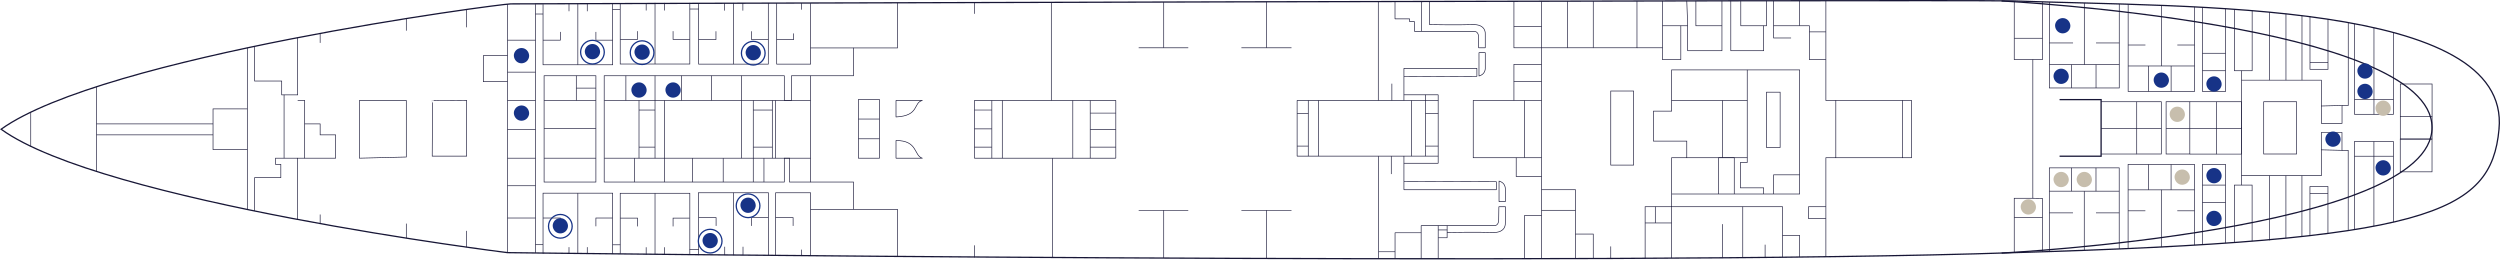
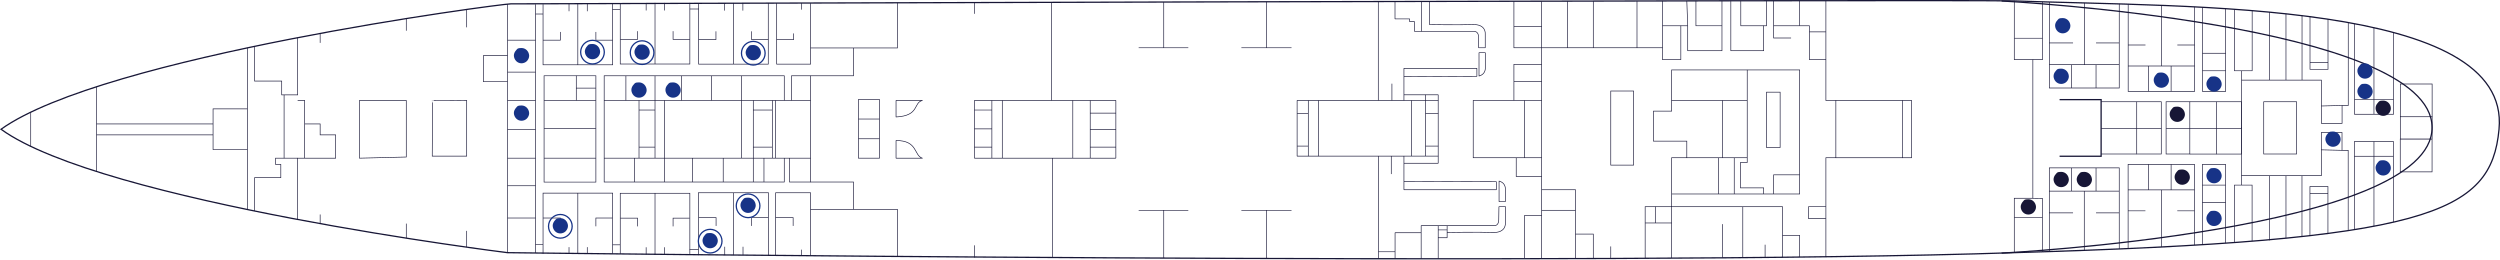
- <svg xmlns="http://www.w3.org/2000/svg" viewBox="0 0 3889.64 403.63">
+ <svg xmlns="http://www.w3.org/2000/svg" id="Layer_1" version="1.1" viewBox="0 0 3889.6 403.6">
  <defs>
-     <style>.cls-1{stroke:#173387;}.cls-1,.cls-2,.cls-3,.cls-4{fill:none;}.cls-1,.cls-3,.cls-4{stroke-miterlimit:10;}.cls-1,.cls-4{stroke-width:2px;}.cls-2{stroke-linejoin:round;}.cls-2,.cls-3,.cls-4{stroke:#171636;}.cls-5{fill:#173387;}.cls-6{fill:#c7bead;}</style>
+     <style>.st0{stroke:#173387}.st0,.st1,.st2,.st3{fill:none}.st0,.st2,.st3{stroke-miterlimit:10}.st0,.st3{stroke-width:2px}.st1{stroke-linejoin:round}.st1,.st2,.st3{stroke:#171636}.st4{fill:#171636}.st5{fill:#173387}</style>
  </defs>
  <g id="_4eme_plan">
-     <path class="cls-4" d="M3888.12,201.05c-12.34,132.28-111.03,173.31-754.26,192.02-620.62,21.51-2344.27,0-2344.27,0,0,0-630.31-77.96-787.87-192.02C161.52,86.98,778.52,6.05,794.73,6.04c16.21-.02,2198-6.83,2338.18-4.58,274.42,10.06,774.13-1.31,755.2,199.6Z" />
-     <line class="cls-3" x1="384.78" y1="325.93" x2="384.78" y2="74.5" />
-     <line class="cls-3" x1="789.58" y1="393.07" x2="789.58" y2="6.46" />
-     <polyline class="cls-3" points="463.14 341.43 463.14 246.12 428.68 246.12 428.68 255.75 436.93 255.75 436.93 276.37 396.15 276.37 396.15 328.28" />
-     <line class="cls-3" x1="498.1" y1="347.89" x2="498.1" y2="333.74" />
-     <line class="cls-3" x1="632.14" y1="370.5" x2="632.14" y2="347.89" />
-     <line class="cls-3" x1="726.07" y1="384.52" x2="726.07" y2="359.19" />
-     <line class="cls-3" x1="833.15" y1="393.59" x2="833.15" y2="6.46" />
-     <line class="cls-3" x1="789.58" y1="62.49" x2="833.15" y2="62.49" />
-     <line class="cls-3" x1="789.58" y1="112.24" x2="833.15" y2="112.24" />
-     <line class="cls-3" x1="789.58" y1="156.31" x2="833.15" y2="156.31" />
-     <line class="cls-3" x1="789.58" y1="201.22" x2="833.15" y2="201.22" />
-     <line class="cls-3" x1="789.58" y1="246.12" x2="833.15" y2="246.12" />
-     <line class="cls-3" x1="789.58" y1="289" x2="833.15" y2="289" />
-     <line class="cls-3" x1="789.58" y1="339.2" x2="833.15" y2="339.2" />
-     <polyline class="cls-3" points="844.89 6.46 844.89 100.78 953.22 100.78 953.22 5.57" />
-     <line class="cls-3" x1="899.05" y1="5.57" x2="899.05" y2="100.78" />
-     <line class="cls-3" x1="844.89" y1="21.8" x2="833.15" y2="21.8" />
-     <polyline class="cls-3" points="844.89 62.49 871.81 62.49 871.81 49.65" />
-     <polyline class="cls-3" points="927.14 49.65 927.14 62.49 953.22 62.49" />
-     <line class="cls-3" x1="885.27" y1="5.77" x2="885.27" y2="17.51" />
-     <line class="cls-3" x1="913.68" y1="5.68" x2="913.68" y2="17.51" />
-     <polyline class="cls-3" points="964.95 5.29 964.95 99.61 1073.28 99.61 1073.28 4.39" />
-     <line class="cls-3" x1="1019.12" y1="4.39" x2="1019.12" y2="99.61" />
-     <line class="cls-3" x1="964.65" y1="15.03" x2="952.92" y2="15.03" />
-     <polyline class="cls-3" points="964.95 61.31 991.87 61.31 991.87 48.48" />
-     <polyline class="cls-3" points="1047.2 48.48 1047.2 61.31 1073.28 61.31" />
-     <line class="cls-3" x1="1005.33" y1="4.6" x2="1005.33" y2="16.33" />
-     <line class="cls-3" x1="1033.75" y1="4.51" x2="1033.75" y2="16.33" />
-     <polyline class="cls-3" points="1087.02 4.86 1087.02 99.78 1195.35 99.78 1195.35 4.57" />
-     <line class="cls-3" x1="1141.18" y1="4.57" x2="1141.18" y2="99.78" />
-     <line class="cls-3" x1="1087.26" y1="14.04" x2="1073.28" y2="14.04" />
-     <polyline class="cls-3" points="1087.02 61.49 1113.93 61.49 1113.93 48.65" />
-     <polyline class="cls-3" points="1169.27 48.65 1169.27 61.49 1195.35 61.49" />
-     <line class="cls-3" x1="1127.4" y1="4.77" x2="1127.4" y2="16.51" />
-     <line class="cls-3" x1="1155.81" y1="4.68" x2="1155.81" y2="16.51" />
-     <line class="cls-3" x1="150.23" y1="266.77" x2="150.23" y2="134.94" />
-     <polyline class="cls-3" points="384.78 232.71 331.45 232.71 331.45 169.42 384.78 169.42" />
-     <line class="cls-3" x1="47.85" y1="227.62" x2="47.85" y2="174.55" />
-     <line class="cls-3" x1="331.45" y1="192.76" x2="150.23" y2="192.76" />
-     <line class="cls-3" x1="331.45" y1="209.82" x2="150.23" y2="209.82" />
-     <polyline class="cls-3" points="463.14 58.62 463.14 147.6 438.3 147.6 438.3 126.07 396.15 126.07 396.15 72.1" />
-     <line class="cls-3" x1="441.97" y1="246.12" x2="441.97" y2="147.6" />
-     <polyline class="cls-3" points="463.14 246.12 474.05 246.12 474.05 156.31 463.14 156.31" />
-     <polyline class="cls-3" points="474.05 246.12 522.16 246.12 522.16 209.82 498.1 209.82 498.1 192.76 474.05 192.76" />
-     <polygon class="cls-3" points="632.14 244.29 632.14 156.31 559.28 156.31 559.28 246.12 632.14 244.29" />
-     <path class="cls-3" d="M672.46,242.92s.69-87.29,0-86.61c-.69.69,53.61,0,53.61,0v86.61h-53.61Z" />
-     <polyline class="cls-3" points="789.58 86.6 751.97 86.6 751.97 127.04 789.58 127.04" />
-     <line class="cls-3" x1="726.07" y1="14.71" x2="726.07" y2="42.5" />
-     <line class="cls-3" x1="632.14" y1="28.89" x2="632.14" y2="47.76" />
-     <line class="cls-3" x1="498.1" y1="52" x2="498.1" y2="66.72" />
-     <rect class="cls-3" x="846.53" y="117.86" width="80.6" height="165.37" />
-     <polyline class="cls-3" points="953.22 394.92 953.22 300.54 844.89 300.54 844.89 394.92" />
-     <line class="cls-3" x1="833.15" y1="380.72" x2="844.89" y2="380.72" />
-     <line class="cls-3" x1="899.05" y1="300.54" x2="899.05" y2="394.92" />
-     <polyline class="cls-3" points="844.89 339.2 871.81 339.2 871.81 352.09" />
-     <polyline class="cls-3" points="952.92 339.2 927.14 339.2 927.14 352.09" />
-     <line class="cls-3" x1="913.68" y1="394.92" x2="913.68" y2="384.52" />
-     <line class="cls-3" x1="885.27" y1="394.92" x2="885.27" y2="384.52" />
-     <polyline class="cls-3" points="1073.28 395.08 1073.28 300.7 964.95 300.7 964.95 395.08" />
-     <line class="cls-3" x1="953.22" y1="380.88" x2="964.95" y2="380.88" />
-     <line class="cls-3" x1="1019.12" y1="300.7" x2="1019.12" y2="396.31" />
-     <polyline class="cls-3" points="964.95 339.35 991.87 339.35 991.87 352.25" />
-     <polyline class="cls-3" points="1072.98 339.35 1047.2 339.35 1047.2 352.25" />
-     <line class="cls-3" x1="1033.75" y1="396.31" x2="1033.75" y2="384.68" />
-     <line class="cls-3" x1="1005.33" y1="396.31" x2="1005.33" y2="384.68" />
-     <polyline class="cls-3" points="1195.55 397.03 1195.55 299.93 1086.49 299.93 1086.49 397.03" />
-     <line class="cls-3" x1="1072.98" y1="388.38" x2="1087.22" y2="388.38" />
-     <line class="cls-3" x1="1141.38" y1="299.93" x2="1141.38" y2="397.03" />
-     <polyline class="cls-3" points="1087.22 338.58 1114.13 338.58 1114.13 351.48" />
-     <polyline class="cls-3" points="1195.25 338.58 1169.46 338.58 1169.46 351.48" />
-     <line class="cls-3" x1="1156.01" y1="397.03" x2="1156.01" y2="383.9" />
-     <line class="cls-3" x1="1127.6" y1="397.03" x2="1127.6" y2="383.9" />
-     <line class="cls-3" x1="927.14" y1="246.12" x2="846.53" y2="246.12" />
-     <line class="cls-3" x1="927.14" y1="199.77" x2="846.53" y2="199.77" />
-     <line class="cls-3" x1="927.14" y1="156.31" x2="846.53" y2="156.31" />
-     <line class="cls-3" x1="896.62" y1="117.86" x2="896.62" y2="156.31" />
-     <line class="cls-3" x1="927.14" y1="137.09" x2="896.62" y2="137.09" />
-     <polygon class="cls-3" points="1261.14 283.23 1261.14 117.86 1231.49 117.86 1231.49 156.31 1220.25 156.31 1220.25 117.86 940.03 117.86 940.03 283.23 1220.25 283.23 1220.25 246.12 1228.43 246.12 1228.43 283.23 1261.14 283.23" />
-     <line class="cls-3" x1="1261.14" y1="246.12" x2="940.18" y2="246.12" />
-     <line class="cls-3" x1="1261.14" y1="156.31" x2="940.18" y2="156.31" />
-     <line class="cls-3" x1="987.44" y1="283.23" x2="987.44" y2="246.12" />
-     <polyline class="cls-3" points="1033.75 283.23 1033.75 246.12 1033.75 156.31" />
-     <line class="cls-3" x1="1077.36" y1="283.23" x2="1077.36" y2="246.12" />
-     <line class="cls-3" x1="1125.18" y1="283.23" x2="1125.18" y2="246.12" />
-     <polyline class="cls-3" points="1171.96 283.23 1171.96 246.12 1171.96 156.31" />
-     <line class="cls-3" x1="1188.6" y1="283.23" x2="1188.6" y2="246.12" />
-     <line class="cls-3" x1="1206.79" y1="246.12" x2="1206.79" y2="156.31" />
-     <line class="cls-3" x1="1201.59" y1="246.12" x2="1201.59" y2="156.31" />
-     <polyline class="cls-3" points="1153.77 246.12 1153.77 156.31 1153.77 117.86" />
-     <line class="cls-3" x1="1201.59" y1="228.9" x2="1171.96" y2="228.9" />
-     <line class="cls-3" x1="1201.59" y1="171.21" x2="1171.96" y2="171.21" />
-     <polyline class="cls-3" points="1019.12 246.12 1019.12 156.31 1019.12 117.86" />
-     <line class="cls-3" x1="994.2" y1="246.12" x2="994.2" y2="156.31" />
-     <line class="cls-3" x1="1019.12" y1="228.9" x2="994.2" y2="228.9" />
-     <line class="cls-3" x1="1019.12" y1="171.21" x2="994.2" y2="171.21" />
-     <line class="cls-3" x1="973.79" y1="156.31" x2="973.79" y2="117.86" />
-     <line class="cls-3" x1="1060.09" y1="156.31" x2="1060.09" y2="117.86" />
-     <line class="cls-3" x1="1106.97" y1="156.31" x2="1106.97" y2="117.86" />
-     <polyline class="cls-3" points="1208.44 4.82 1208.44 99.78 1261.14 99.78 1261.14 4.82" />
-     <line class="cls-3" x1="1247.26" y1="4.82" x2="1247.26" y2="15.03" />
-     <polyline class="cls-3" points="1208.44 61.49 1234.79 61.49 1234.79 52" />
-     <polyline class="cls-3" points="1261.14 397.87 1261.14 299.93 1206.79 299.93 1206.79 397.87" />
-     <line class="cls-3" x1="1246.95" y1="397.87" x2="1246.95" y2="388.38" />
-     <polyline class="cls-3" points="1206.79 338.58 1233.96 338.58 1233.96 351.48" />
-     <polyline class="cls-3" points="1396.35 4.29 1396.35 74.58 1327.9 74.58 1327.9 117.86 1261.14 117.86" />
-     <line class="cls-3" x1="1327.9" y1="74.58" x2="1261.14" y2="74.58" />
-     <polyline class="cls-3" points="1396.35 398.97 1396.35 325.75 1327.9 325.75 1327.9 283.23 1261.14 283.23" />
-     <line class="cls-3" x1="1327.9" y1="325.75" x2="1261.14" y2="325.75" />
-     <rect class="cls-3" x="1335.57" y="154.82" width="32.71" height="91.31" />
-     <path class="cls-2" d="M1394.05,181.99v-25.68h40.97c-14.54,3.46-3.96,23.78-40.97,25.68Z" />
-     <path class="cls-2" d="M1394.05,218.59v27.54h40.97c-13.55-4.08-6.61-27.54-40.97-27.54Z" />
-     <line class="cls-3" x1="1368.28" y1="215.94" x2="1335.57" y2="215.94" />
-     <line class="cls-3" x1="1368.28" y1="185.22" x2="1335.57" y2="185.22" />
-     <polyline class="cls-2" points="1736.05 246.12 1736.05 156.31 1516.11 156.31 1516.11 246.12 1736.05 246.12" />
-     <line class="cls-2" x1="1543.17" y1="246.12" x2="1543.17" y2="156.31" />
-     <line class="cls-2" x1="1559.41" y1="246.12" x2="1559.41" y2="156.31" />
-     <line class="cls-2" x1="1543.17" y1="228.9" x2="1516.11" y2="228.9" />
-     <line class="cls-2" x1="1543.17" y1="171.21" x2="1516.11" y2="171.21" />
-     <line class="cls-2" x1="1543.17" y1="200.47" x2="1516.11" y2="200.47" />
-     <line class="cls-2" x1="1696.2" y1="246.12" x2="1696.2" y2="156.31" />
-     <line class="cls-2" x1="1669.13" y1="246.12" x2="1669.13" y2="156.31" />
-     <line class="cls-2" x1="1736.05" y1="228.9" x2="1696.2" y2="228.9" />
-     <line class="cls-2" x1="1736.05" y1="201.22" x2="1696.2" y2="201.22" />
-     <line class="cls-2" x1="1736.05" y1="175.98" x2="1696.2" y2="175.98" />
-     <line class="cls-2" x1="1635.67" y1="156.31" x2="1635.67" y2="3.63" />
-     <line class="cls-2" x1="1637.64" y1="400.62" x2="1637.64" y2="246.12" />
-     <line class="cls-2" x1="1516.11" y1="400.62" x2="1516.11" y2="381.66" />
-     <line class="cls-2" x1="1516.11" y1="3.63" x2="1516.11" y2="21.47" />
-     <line class="cls-2" x1="1810.59" y1="3.17" x2="1810.59" y2="74.34" />
-     <line class="cls-2" x1="1848.76" y1="74.34" x2="1771.63" y2="74.34" />
-     <line class="cls-2" x1="1810.59" y1="401.54" x2="1810.59" y2="327.19" />
-     <line class="cls-2" x1="1848.76" y1="327.19" x2="1771.63" y2="327.19" />
-     <line class="cls-2" x1="1970.42" y1="402.16" x2="1970.42" y2="327.19" />
-     <line class="cls-2" x1="2009.38" y1="327.19" x2="1931.45" y2="327.19" />
-     <line class="cls-2" x1="1970.42" y1="2.76" x2="1970.42" y2="74.34" />
-     <line class="cls-2" x1="2009.38" y1="74.34" x2="1931.45" y2="74.34" />
-     <polygon class="cls-2" points="2237.58 246.12 2237.58 147.49 2184.31 147.49 2184.31 156.31 2018.12 156.31 2018.12 242.91 2184.31 242.91 2184.31 254.04 2237.58 254.04 2237.58 246.12" />
-     <line class="cls-2" x1="2144.41" y1="2.76" x2="2144.41" y2="156.31" />
-     <polyline class="cls-2" points="2184.31 147.49 2184.31 106.34 2297.83 106.34 2297.83 118.8 2184.31 119.35" />
-     <path class="cls-2" d="M2211.63,2.19v46.68h81.32s7.59-1.08,7.59,9.22v16.25h10.3v-21.67s1.63-15.26-20.06-14.41c-21.68.85-66.68,0-66.68,0V2.19" />
-     <path class="cls-2" d="M2301.08,118.26v-36.32h9.79v24.39s.48,9.22-9.79,11.93Z" />
-     <polyline class="cls-2" points="2211.63 48.87 2200.79 48.87 2200.79 33.69 2193.2 33.69 2193.2 29.36 2170.43 29.36 2170.43 2.19" />
-     <line class="cls-2" x1="2165.55" y1="156.31" x2="2165.55" y2="130.19" />
-     <polyline class="cls-2" points="2184.31 254.04 2184.31 295.19 2328.14 295.19 2328.14 282.72 2184.31 282.18" />
-     <path class="cls-2" d="M2211.1,402.62v-51.51h113.05s7.59,1.08,7.59-9.22.29-20.26.29-20.26h10.3l-.29,25.68s1.63,15.26-20.06,14.41c-21.68-.85-70.47,0-70.47,0v8.21h-13.91v32.69" />
-     <path class="cls-2" d="M2332.28,281.72v32.02h9.79v-20.09s.48-9.22-9.79-11.93Z" />
-     <line class="cls-2" x1="2237.6" y1="369.93" x2="2237.6" y2="351.11" />
-     <line class="cls-2" x1="2251.51" y1="361.72" x2="2251.51" y2="351.11" />
-     <line class="cls-2" x1="2237.6" y1="357.73" x2="2251.51" y2="357.73" />
-     <polyline class="cls-2" points="2211.1 362.13 2170.49 362.13 2170.49 402.59" />
-     <polyline class="cls-2" points="2144.7 402.59 2144.7 391.69 2170.49 391.69" />
-     <line class="cls-2" x1="2144.7" y1="391.69" x2="2144.7" y2="242.91" />
-     <line class="cls-2" x1="2164.62" y1="242.91" x2="2164.62" y2="270.84" />
-     <line class="cls-3" x1="2398.48" y1="402.47" x2="2398.48" y2="1.78" />
-     <polyline class="cls-3" points="2372.03 401.54 2372.03 335.22 2398.48 335.22" />
-     <polyline class="cls-3" points="2398.48 274.61 2358.99 274.61 2358.99 245.4" />
-     <polyline class="cls-3" points="2398.48 245.4 2292.14 245.4 2292.14 156.31 2355.95 156.31 2398.48 156.31" />
-     <polyline class="cls-3" points="2398.48 126.91 2355.45 126.91 2355.45 156.31" />
-     <polyline class="cls-3" points="2398.48 100.1 2355.45 100.1 2355.45 126.91" />
-     <line class="cls-3" x1="2372.03" y1="245.4" x2="2372.03" y2="156.31" />
-     <line class="cls-3" x1="2184.31" y1="242.91" x2="2237.6" y2="242.91" />
-     <line class="cls-3" x1="2184.31" y1="156.31" x2="2237.6" y2="156.31" />
-     <line class="cls-3" x1="2217.88" y1="242.91" x2="2217.88" y2="147.49" />
-     <line class="cls-3" x1="2237.58" y1="176.54" x2="2217.88" y2="176.54" />
-     <line class="cls-3" x1="2237.58" y1="227.3" x2="2217.88" y2="227.3" />
-     <line class="cls-3" x1="2195.99" y1="242.91" x2="2195.99" y2="156.31" />
-     <line class="cls-3" x1="2035.47" y1="242.91" x2="2035.47" y2="156.31" />
-     <line class="cls-3" x1="2018.12" y1="176.54" x2="2035.47" y2="176.54" />
-     <line class="cls-3" x1="2018.12" y1="227.3" x2="2035.47" y2="227.3" />
-     <line class="cls-3" x1="2051.18" y1="242.91" x2="2051.18" y2="156.31" />
-     <line class="cls-3" x1="2398.48" y1="41.33" x2="2355.45" y2="41.33" />
-     <polyline class="cls-3" points="2478.87 402.25 2478.87 364.17 2451.23 364.17 2451.23 295.19 2398.48 295.19" />
-     <line class="cls-3" x1="2451.23" y1="364.17" x2="2451.23" y2="402.59" />
-     <line class="cls-3" x1="2451.23" y1="327.19" x2="2398.48" y2="327.19" />
-     <rect class="cls-3" x="2506.12" y="141.61" width="35.52" height="115.26" />
-     <polyline class="cls-3" points="2438.68 1.7 2438.68 74.34 2398.48 74.34 2355.45 74.34 2355.45 1.78" />
-     <polyline class="cls-3" points="2478.87 1.62 2478.87 74.34 2438.68 74.34" />
-     <polyline class="cls-3" points="2546.89 1.49 2546.89 74.34 2478.87 74.34" />
-     <polyline class="cls-3" points="2586.49 1.42 2586.49 74.34 2546.89 74.34" />
-     <polyline class="cls-3" points="2679.1 1.27 2679.1 78.91 2625.78 78.91 2625.78 40.09 2586.49 40.09" />
-     <polyline class="cls-3" points="2615.11 40.09 2615.11 92.68 2586.49 92.68 2586.49 74.34" />
-     <polyline class="cls-3" points="2748.42 1.17 2748.42 40.09 2708.43 40.09 2708.43 1.17" />
-     <polyline class="cls-3" points="2692.88 1.17 2692.88 78.91 2743.98 78.91 2743.98 40.04" />
-     <line class="cls-3" x1="2506.12" y1="402.25" x2="2506.12" y2="383.38" />
-     <polyline class="cls-3" points="2559.58 401.54 2559.58 321.63 2600.8 321.63 2600.8 245.4 2624.38 245.4 2624.38 219.56 2572.54 219.56 2572.54 172.91 2600.8 172.91 2600.8 108.76 2799.97 108.76 2799.97 301.84 2600.8 301.84" />
-     <polyline class="cls-3" points="2600.8 401.54 2600.8 321.63 2773.33 321.63 2773.33 400.24" />
-     <line class="cls-3" x1="2559.58" y1="346.88" x2="2600.8" y2="346.88" />
-     <line class="cls-3" x1="2575.41" y1="321.63" x2="2575.41" y2="346.88" />
-     <line class="cls-3" x1="2679.78" y1="401.12" x2="2679.78" y2="348.72" />
-     <line class="cls-3" x1="2711.5" y1="401.12" x2="2711.5" y2="321.63" />
-     <line class="cls-3" x1="2746.24" y1="400.52" x2="2746.24" y2="380.66" />
-     <polyline class="cls-3" points="2799.97 399.94 2799.97 366.32 2773.33 366.32" />
-     <polyline class="cls-3" points="2759.5 301.84 2759.5 272.01 2799.97 272.01" />
-     <rect class="cls-3" x="2748.42" y="143.42" width="21.21" height="86.06" />
-     <polyline class="cls-3" points="2743.98 301.84 2743.98 292.26 2707.87 292.26 2707.87 252.77 2718.43 252.77 2718.43 108.76" />
-     <polyline class="cls-3" points="2698.25 301.84 2698.25 245.4 2673.95 245.4 2673.95 301.84" />
-     <line class="cls-3" x1="2624.38" y1="245.4" x2="2718.43" y2="245.4" />
-     <line class="cls-3" x1="2718.43" y1="156.31" x2="2600.8" y2="156.31" />
-     <line class="cls-3" x1="2679.78" y1="245.4" x2="2679.78" y2="156.31" />
-     <polyline class="cls-3" points="2840.81 399.44 2840.81 245.4 2856.27 245.4 2856.27 156.31 2840.81 156.31 2840.81 1.42" />
-     <polyline class="cls-3" points="2840.81 92.68 2815.1 92.68 2815.1 40.09 2759.5 40.09 2759.5 1.16" />
-     <polyline class="cls-3" points="2786.65 59.09 2759.5 59.09 2759.5 40.09" />
-     <line class="cls-3" x1="2799.97" y1="40.09" x2="2799.97" y2="1.42" />
-     <line class="cls-3" x1="2840.81" y1="49.59" x2="2815.1" y2="49.59" />
-     <polyline class="cls-3" points="2840.81 321.63 2813.8 321.63 2813.8 340.09 2840.81 340.09" />
-     <polyline class="cls-3" points="2679.1 40.09 2638.56 40.09 2638.56 1.16" />
-     <line class="cls-3" x1="2624.38" y1="1.16" x2="2625.78" y2="40.09" />
-     <polyline class="cls-3" points="3133.85 393.07 3133.85 308.47 3162.8 308.47 3162.8 92.68 3133.85 92.68 3133.85 1.45" />
-     <polyline class="cls-3" points="2856.27 245.4 2960.25 245.4 2960.25 156.31 2856.27 156.31" />
-     <polyline class="cls-3" points="2960.25 245.4 2974.08 245.4 2974.08 156.31 2960.25 156.31" />
-     <polyline class="cls-3" points="3162.8 92.68 3177.77 92.68 3177.77 2.78" />
-     <line class="cls-3" x1="3133.85" y1="59.51" x2="3177.77" y2="59.51" />
-     <polyline class="cls-3" points="3188.5 3.19 3188.5 136.86 3297.24 136.86 3297.24 5.99" />
-     <polyline class="cls-3" points="3311.08 6.55 3311.08 142.22 3414.42 142.22 3414.42 10.71" />
-     <polyline class="cls-3" points="3426.67 11.36 3426.67 142.22 3462.67 142.22 3462.67 13.53" />
-     <polyline class="cls-3" points="3476.44 14.48 3476.44 110.06 3504.02 110.06 3504.02 16.59" />
-     <line class="cls-3" x1="3462.67" y1="110.06" x2="3426.67" y2="110.06" />
-     <line class="cls-3" x1="3462.67" y1="82.87" x2="3426.67" y2="82.87" />
-     <line class="cls-3" x1="3414.42" y1="102.65" x2="3311.08" y2="102.65" />
-     <line class="cls-3" x1="3377.94" y1="142.22" x2="3377.94" y2="102.65" />
-     <line class="cls-3" x1="3342.79" y1="142.22" x2="3342.79" y2="102.65" />
-     <line class="cls-3" x1="3362.75" y1="102.65" x2="3362.75" y2="8.37" />
-     <line class="cls-3" x1="3337.96" y1="70.03" x2="3311.08" y2="70.03" />
-     <line class="cls-3" x1="3414.42" y1="70.03" x2="3387.61" y2="70.03" />
-     <line class="cls-3" x1="3297.24" y1="100.6" x2="3188.5" y2="100.6" />
-     <line class="cls-3" x1="3242.87" y1="4.62" x2="3242.87" y2="100.6" />
-     <line class="cls-3" x1="3188.5" y1="66.82" x2="3225.34" y2="66.82" />
-     <line class="cls-3" x1="3297.24" y1="66.82" x2="3261.12" y2="66.82" />
-     <line class="cls-3" x1="3261.12" y1="136.86" x2="3261.12" y2="100.6" />
-     <line class="cls-3" x1="3222.93" y1="136.86" x2="3222.93" y2="100.6" />
-     <line class="cls-3" x1="3487.47" y1="110.06" x2="3487.47" y2="199.9" />
-     <line class="cls-3" x1="3530.89" y1="124.72" x2="3530.89" y2="18.69" />
-     <line class="cls-3" x1="3556.62" y1="124.72" x2="3556.62" y2="21.36" />
-     <line class="cls-3" x1="3581.55" y1="124.72" x2="3581.55" y2="24.12" />
-     <polyline class="cls-3" points="3487.47 124.72 3611.7 124.72 3611.7 191.86 3643.87 191.86 3643.87 164.12 3611.7 164.92" />
-     <polyline class="cls-3" points="3643.87 164.12 3653.52 164.12 3653.52 35.1" />
-     <polyline class="cls-3" points="3622.02 29.91 3622.02 107.83 3594.01 107.83 3594.01 25.77" />
-     <line class="cls-3" x1="3622.02" y1="96.98" x2="3594.01" y2="96.98" />
-     <polyline class="cls-3" points="3663.22 36.89 3663.22 177.83 3723.87 177.83 3723.87 49.85" />
-     <line class="cls-3" x1="3693.54" y1="43.14" x2="3693.54" y2="177.83" />
-     <line class="cls-3" x1="3723.87" y1="154.98" x2="3663.22" y2="154.98" />
-     <rect class="cls-3" x="3734.5" y="130.68" width="49.46" height="50.85" />
-     <polyline class="cls-3" points="3734.5 181.53 3734.5 216.2 3783.96 216.2 3783.96 181.53" />
-     <polyline class="cls-3" points="3162.8 308.47 3177.69 308.69 3177.69 391.73" />
-     <line class="cls-3" x1="3133.78" y1="338.52" x2="3177.69" y2="338.52" />
-     <polyline class="cls-3" points="3188.43 391.73 3188.43 261.17 3297.17 261.17 3297.17 387.32" />
-     <polyline class="cls-3" points="3311.01 386.72 3311.01 255.81 3414.34 255.81 3414.34 381.41" />
-     <polyline class="cls-3" points="3426.59 380.67 3426.59 255.81 3462.59 255.81 3462.59 378.31" />
-     <polyline class="cls-3" points="3476.37 377.33 3476.37 287.97 3503.95 287.97 3503.95 375.22" />
-     <line class="cls-3" x1="3462.59" y1="287.97" x2="3426.59" y2="287.97" />
-     <line class="cls-3" x1="3462.59" y1="315.16" x2="3426.59" y2="315.16" />
-     <line class="cls-3" x1="3414.34" y1="295.38" x2="3311.01" y2="295.38" />
-     <line class="cls-3" x1="3377.87" y1="255.81" x2="3377.87" y2="295.38" />
-     <line class="cls-3" x1="3342.72" y1="255.81" x2="3342.72" y2="295.38" />
-     <line class="cls-3" x1="3362.68" y1="295.38" x2="3362.68" y2="384.26" />
-     <line class="cls-3" x1="3337.88" y1="328" x2="3311.01" y2="328" />
-     <line class="cls-3" x1="3414.34" y1="328" x2="3387.54" y2="328" />
-     <line class="cls-3" x1="3297.17" y1="297.43" x2="3188.43" y2="297.43" />
-     <line class="cls-3" x1="3242.8" y1="389.66" x2="3242.8" y2="297.43" />
-     <line class="cls-3" x1="3188.43" y1="331.2" x2="3225.27" y2="331.2" />
-     <line class="cls-3" x1="3297.17" y1="331.2" x2="3261.05" y2="331.2" />
-     <line class="cls-3" x1="3261.05" y1="261.17" x2="3261.05" y2="297.43" />
-     <line class="cls-3" x1="3222.86" y1="261.17" x2="3222.86" y2="297.43" />
-     <line class="cls-3" x1="3487.4" y1="287.97" x2="3487.4" y2="198.13" />
-     <line class="cls-3" x1="3530.82" y1="273.31" x2="3530.82" y2="373.91" />
-     <line class="cls-3" x1="3556.55" y1="273.31" x2="3556.55" y2="370.55" />
-     <line class="cls-3" x1="3581.48" y1="273.31" x2="3581.48" y2="367.98" />
-     <polyline class="cls-3" points="3487.4 273.31 3611.63 273.31 3611.63 206.17 3643.79 206.17 3643.79 233.91 3611.63 233.11" />
-     <polyline class="cls-3" points="3643.79 233.91 3653.44 233.91 3653.44 358.74" />
-     <polyline class="cls-3" points="3621.95 363.17 3621.95 290.2 3593.94 290.2 3593.94 366.59" />
-     <line class="cls-3" x1="3621.95" y1="301.05" x2="3593.94" y2="301.05" />
-     <polyline class="cls-3" points="3663.15 357.23 3663.15 220.2 3723.79 220.2 3723.79 345.61" />
-     <line class="cls-3" x1="3693.47" y1="351.94" x2="3693.47" y2="220.2" />
-     <line class="cls-3" x1="3723.79" y1="243.05" x2="3663.15" y2="243.05" />
-     <rect class="cls-3" x="3734.42" y="216.5" width="49.46" height="50.85" />
-     <rect class="cls-3" x="3522" y="158.29" width="51.09" height="81.34" transform="translate(7095.1 397.92) rotate(180)" />
-     <rect class="cls-3" x="3370.14" y="158.29" width="36.9" height="81.34" transform="translate(6777.18 397.92) rotate(180)" />
-     <rect class="cls-3" x="3324.45" y="158.29" width="38.23" height="81.34" transform="translate(6687.12 397.92) rotate(180)" />
-     <rect class="cls-3" x="3448.71" y="158.29" width="38.69" height="81.45" transform="translate(6936.11 398.03) rotate(180)" />
-     <polyline class="cls-4" points="3204.41 243.05 3269.01 243.05 3269.01 154.98 3204.41 154.98" />
-     <line class="cls-3" x1="3324.45" y1="239.63" x2="3269.01" y2="239.63" />
-     <line class="cls-3" x1="3324.45" y1="158.29" x2="3269.01" y2="158.29" />
-     <line class="cls-3" x1="3448.71" y1="239.74" x2="3407.04" y2="239.74" />
-     <line class="cls-3" x1="3448.71" y1="158.29" x2="3407.04" y2="158.29" />
-     <line class="cls-3" x1="3487.47" y1="199.9" x2="3370.14" y2="199.9" />
-     <line class="cls-3" x1="3362.68" y1="199.9" x2="3269.01" y2="199.9" />
-     <path class="cls-4" d="M3114.21,1.45s668.86,35.2,669.67,196.68c.81,161.47-669.67,195.6-669.67,195.6" />
+     <path class="st3" d="M3888.1 201.1c-12.3 132.3-111 173.3-754.3 192-620.6 21.5-2344.3 0-2344.3 0s-630.3-78-787.9-192C161.5 87 778.5 6.1 794.7 6c16.2 0 2198-6.8 2338.2-4.6C3407.3 11.5 3907 .1 3888.1 201Z" />
+     <path class="st2" d="M384.8 325.9V74.5M789.6 393.1V6.5M463.1 341.4v-95.3h-34.4v9.7h8.2v20.6h-40.8v51.9M498.1 347.9v-14.2M632.1 370.5v-22.6M726.1 384.5v-25.3M833.2 393.6V6.5M789.6 62.5h43.6M789.6 112.2h43.6M789.6 156.3h43.6M789.6 201.2h43.6M789.6 246.1h43.6M789.6 289h43.6M789.6 339.2h43.6M844.9 6.5v94.3h108.3V5.6M899 5.6v95.2M844.9 21.8h-11.7" />
+     <path class="st2" d="M844.9 62.5h26.9V49.7M927.1 49.7v12.8h26.1M885.3 5.8v11.7M913.7 5.7v11.8M965 5.3v94.3h108.3V4.4M1019.1 4.4v95.2M964.7 15h-11.8" />
+     <path class="st2" d="M965 61.3h26.9V48.5M1047.2 48.5v12.8h26.1M1005.3 4.6v11.7M1033.8 4.5v11.8M1087 4.9v94.9h108.3V4.6M1141.2 4.6v95.2M1087.3 14h-14" />
+     <path class="st2" d="M1087 61.5h26.9V48.7M1169.3 48.7v12.8h26M1127.4 4.8v11.7M1155.8 4.7v11.8M150.2 266.8V134.9M384.8 232.7h-53.3v-63.3h53.3M47.8 227.6v-53M331.5 192.8H150.2M331.5 209.8H150.2M463.1 58.6v89h-24.8v-21.5h-42.2v-54M442 246.1v-98.5M463.1 246.1H474v-89.8h-10.9M474 246.1h48.2v-36.3h-24.1v-17H474M632.1 244.3v-88h-72.8v89.8l72.8-1.8zM672.5 242.9s.7-87.3 0-86.6c-.7.7 53.6 0 53.6 0v86.6h-53.6ZM789.6 86.6H752V127h37.6M726.1 14.7v27.8M632.1 28.9v18.9M498.1 52v14.7M846.5 117.9h80.6v165.4h-80.6zM953.2 394.9v-94.4H844.9v94.4M833.2 380.7h11.7M899 300.5v94.4" />
+     <path class="st2" d="M844.9 339.2h26.9v12.9M952.9 339.2h-25.8v12.9M913.7 394.9v-10.4M885.3 394.9v-10.4M1073.3 395.1v-94.4H965v94.4M953.2 380.9H965M1019.1 300.7v95.6" />
+     <path class="st2" d="M965 339.4h26.9v12.8M1073 339.4h-25.8v12.8M1033.8 396.3v-11.6M1005.3 396.3v-11.6M1195.6 397v-97.1h-109.1V397M1073 388.4h14.2M1141.4 299.9V397" />
+     <path class="st2" d="M1087.2 338.6h26.9v12.9M1195.2 338.6h-25.7v12.9M1156 397v-13.1M1127.6 397v-13.1M927.1 246.1h-80.6M927.1 199.8h-80.6M927.1 156.3h-80.6M896.6 117.9v38.4M927.1 137.1h-30.5M1261.1 283.2V117.9h-29.6v38.4h-11.3v-38.4H940v165.3h280.2v-37.1h8.2v37.1h32.7zM1261.1 246.1H940.2M1261.1 156.3H940.2M987.4 283.2v-37.1M1033.8 283.2V156.3M1077.4 283.2v-37.1M1125.2 283.2v-37.1M1172 283.2V156.3M1188.6 283.2v-37.1M1206.8 246.1v-89.8M1201.6 246.1v-89.8M1153.8 246.1V117.9M1201.6 228.9H1172M1201.6 171.2H1172M1019.1 246.1V117.9M994.2 246.1v-89.8M1019.1 228.9h-24.9M1019.1 171.2h-24.9M973.8 156.3v-38.4M1060.1 156.3v-38.4M1107 156.3v-38.4M1208.4 4.8v95h52.7v-95M1247.3 4.8V15" />
+     <path class="st2" d="M1208.4 61.5h26.4V52M1261.1 397.9v-98h-54.3v98M1246.9 397.9v-9.5" />
+     <path class="st2" d="M1206.8 338.6h27.2v12.9M1396.3 4.3v70.3h-68.4v43.3h-66.8M1327.9 74.6h-66.8M1396.3 399v-73.2h-68.4v-42.6h-66.8M1327.9 325.8h-66.8M1335.6 154.8h32.7v91.3h-32.7z" />
+     <path class="st1" d="M1394.1 182v-25.7h41c-14.5 3.5-4 23.8-41 25.7ZM1394.1 218.6v27.5h41c-13.6-4.1-6.6-27.5-41-27.5Z" />
+     <path class="st2" d="M1368.3 215.9h-32.7M1368.3 185.2h-32.7" />
+     <path class="st1" d="M1736.1 246.1v-89.8h-220v89.8h220M1543.2 246.1v-89.8M1559.4 246.1v-89.8M1543.2 228.9h-27.1M1543.2 171.2h-27.1M1543.2 200.5h-27.1M1696.2 246.1v-89.8M1669.1 246.1v-89.8M1736.1 228.9h-39.9M1736.1 201.2h-39.9M1736.1 176h-39.9M1635.7 156.3V3.6M1637.6 400.6V246.1M1516.1 400.6v-18.9M1516.1 3.6v17.9M1810.6 3.2v71.1M1848.8 74.3h-77.2M1810.6 401.5v-74.3M1848.8 327.2h-77.2M1970.4 402.2v-75M2009.4 327.2h-78M1970.4 2.8v71.5M2009.4 74.3h-78M2237.6 246.1v-98.6h-53.3v8.8h-166.2v86.6h166.2V254h53.3v-7.9zM2144.4 2.8v153.5M2184.3 147.5v-41.2h113.5v12.5l-113.5.5M2211.6 2.2v46.7h81.3s7.6-1.1 7.6 9.2v16.2h10.3V52.6s1.6-15.3-20.1-14.4c-21.7.8-66.7 0-66.7 0v-36M2301.1 118.3V82h9.8v24.4s.5 9.2-9.8 11.9ZM2211.6 48.9h-10.8V33.7h-7.6v-4.3h-22.8V2.2M2165.6 156.3v-26.1M2184.3 254v41.2h143.8v-12.5l-143.8-.5M2211.1 402.6v-51.5h113.1s7.6 1.1 7.6-9.2.3-20.3.3-20.3h10.3l-.3 25.7s1.6 15.3-20.1 14.4c-21.7-.9-70.5 0-70.5 0v8.2h-13.9v32.7M2332.3 281.7v32h9.8v-20.1s.5-9.2-9.8-11.9ZM2237.6 369.9v-18.8M2251.5 361.7v-10.6M2237.6 357.7h13.9M2211.1 362.1h-40.6v40.5M2144.7 402.6v-10.9h25.8M2144.7 391.7V242.9M2164.6 242.9v27.9" />
+     <path class="st2" d="M2398.5 402.5V1.8M2372 401.5v-66.3h26.5M2398.5 274.6H2359v-29.2M2398.5 245.4h-106.4v-89.1h106.4M2398.5 126.9h-43.1v29.4M2398.5 100.1h-43.1v26.8M2372 245.4v-89.1M2184.3 242.9h53.3M2184.3 156.3h53.3M2217.9 242.9v-95.4M2237.6 176.5h-19.7M2237.6 227.3h-19.7M2196 242.9v-86.6M2035.5 242.9v-86.6M2018.1 176.5h17.4M2018.1 227.3h17.4M2051.2 242.9v-86.6M2398.5 41.3h-43.1M2478.9 402.2v-38h-27.7v-69h-52.7M2451.2 364.2v38.4M2451.2 327.2h-52.7M2506.1 141.6h35.5v115.3h-35.5zM2438.7 1.7v72.6H2355.4V1.8M2478.9 1.6v72.7h-40.2M2546.9 1.5v72.8h-68M2586.5 1.4v72.9h-39.6" />
+     <path class="st2" d="M2679.1 1.3v77.6h-53.3V40.1h-39.3" />
+     <path class="st2" d="M2615.1 40.1v52.6h-28.6V74.3M2748.4 1.2v38.9h-40V1.2" />
+     <path class="st2" d="M2692.9 1.2v77.7h51.1V40M2506.1 402.2v-18.8M2559.6 401.5v-79.9h41.2v-76.2h23.6v-25.8h-51.9v-46.7h28.3v-64.1H2800v193h-199.2" />
+     <path class="st2" d="M2600.8 401.5v-79.9h172.5v78.6M2559.6 346.9h41.2M2575.4 321.6v25.3M2679.8 401.1v-52.4M2711.5 401.1v-79.5M2746.2 400.5v-19.8M2800 399.9v-33.6h-26.7M2759.5 301.8V272h40.5M2748.4 143.4h21.2v86.1h-21.2zM2744 301.8v-9.5h-36.1v-39.5h10.5v-144M2698.2 301.8v-56.4h-24.3v56.4M2624.4 245.4h94M2718.4 156.3h-117.6M2679.8 245.4v-89.1M2840.8 399.4v-154h15.5v-89.1h-15.5V1.4M2840.8 92.7h-25.7V40.1h-55.6V1.2" />
+     <path class="st2" d="M2786.6 59.1h-27.1v-19M2800 40.1V1.4M2840.8 49.6h-25.7M2840.8 321.6h-27v18.5h27M2679.1 40.1h-40.5V1.2M2624.4 1.2l1.4 38.9M3133.9 393.1v-84.6h28.9V92.7h-28.9V1.5M2856.3 245.4h103.9v-89.1h-103.9" />
+     <path class="st2" d="M2960.2 245.4h13.9v-89.1h-13.9M3162.8 92.7h15V2.8M3133.9 59.5h43.9M3188.5 3.2v133.7h108.7V6M3311.1 6.6v135.6h103.3V10.7M3426.7 11.4v130.8h36V13.5M3476.4 14.5v95.6h27.6V16.6M3462.7 110.1h-36M3462.7 82.9h-36M3414.4 102.7h-103.3M3377.9 142.2v-39.5M3342.8 142.2v-39.5M3362.8 102.7V8.4M3338 70h-26.9M3414.4 70h-26.8M3297.2 100.6h-108.7M3242.9 4.6v96M3188.5 66.8h36.8M3297.2 66.8h-36.1M3261.1 136.9v-36.3M3222.9 136.9v-36.3M3487.5 110.1v89.8M3530.9 124.7v-106M3556.6 124.7V21.4M3581.6 124.7V24.1M3487.5 124.7h124.2v67.2h32.2v-27.8l-32.2.8M3643.9 164.1h9.6v-129M3622 29.9v77.9h-28v-82M3622 97h-28M3663.2 36.9v140.9h60.7v-128M3693.5 43.1v134.7M3723.9 155h-60.7M3734.5 130.7h49.5v50.9h-49.5z" />
+     <path class="st2" d="M3734.5 181.5v34.7h49.5v-34.7M3162.8 308.5l14.9.2v83M3133.8 338.5h43.9M3188.4 391.7V261.2h108.8v126.1M3311 386.7V255.8h103.3v125.6M3426.6 380.7V255.8h36v122.5M3476.4 377.3V288h27.5v87.2M3462.6 288h-36M3462.6 315.2h-36M3414.3 295.4H3311M3377.9 255.8v39.6M3342.7 255.8v39.6M3362.7 295.4v88.9M3337.9 328H3311M3414.3 328h-26.8M3297.2 297.4h-108.8M3242.8 389.7v-92.3M3188.4 331.2h36.9M3297.2 331.2h-36.1M3261.1 261.2v36.2M3222.9 261.2v36.2M3487.4 288v-89.9M3530.8 273.3v100.6M3556.6 273.3v97.2M3581.5 273.3V368M3487.4 273.3h124.2v-67.1h32.2v27.7l-32.2-.8M3643.8 233.9h9.6v124.8M3621.9 363.2v-73h-28v76.4M3621.9 301h-28M3663.1 357.2v-137h60.7v125.4M3693.5 351.9V220.2M3723.8 243.1h-60.7M3734.4 216.5h49.5v50.9h-49.5z" />
+     <path class="st2" d="M3522 158.3h51.1v81.3H3522zM3370.1 158.3h36.9v81.3h-36.9zM3324.4 158.3h38.2v81.3h-38.2zM3448.7 158.3h38.7v81.4h-38.7z" />
+     <path class="st3" d="M3204.4 243.1h64.6V155h-64.6" />
+     <path class="st2" d="M3324.4 239.6H3269M3324.4 158.3H3269M3448.7 239.7H3407M3448.7 158.3H3407M3487.5 199.9h-117.4M3362.7 199.9H3269" />
+     <path class="st3" d="M3114.2 1.5s668.9 35.2 669.7 196.7c.8 161.5-669.7 195.6-669.7 195.6" />
  </g>
  <g id="points">
-     <path class="cls-5" d="M1171.96,93.85c3.05,0,6.26-1.33,8.42-3.49s3.62-5.45,3.49-8.42c-.29-6.45-5.23-11.91-11.91-11.91-3.05,0-6.26,1.33-8.42,3.49s-3.62,5.45-3.49,8.42c.29,6.45,5.23,11.91,11.91,11.91h0Z" />
-     <circle class="cls-1" cx="1171.96" cy="82.75" r="18.42" />
-     <path class="cls-5" d="M999.01,93.04c3.05,0,6.26-1.33,8.42-3.49s3.62-5.45,3.49-8.42c-.29-6.45-5.23-11.91-11.91-11.91-3.05,0-6.26,1.33-8.42,3.49-2.07,2.07-3.62,5.45-3.49,8.42.29,6.45,5.23,11.91,11.91,11.91h0Z" />
-     <circle class="cls-1" cx="999.01" cy="81.94" r="18.42" />
-     <path class="cls-5" d="M1163.89,331.26c3.05,0,6.26-1.33,8.42-3.49s3.62-5.45,3.49-8.42c-.29-6.45-5.23-11.91-11.91-11.91-3.05,0-6.26,1.33-8.42,3.49s-3.62,5.45-3.49,8.42c.29,6.45,5.23,11.91,11.91,11.91h0Z" />
-     <circle class="cls-1" cx="1163.89" cy="320.16" r="18.42" />
-     <path class="cls-5" d="M1104.91,386.27c3.05,0,6.26-1.33,8.42-3.49s3.62-5.45,3.49-8.42c-.29-6.45-5.23-11.91-11.91-11.91-3.05,0-6.26,1.33-8.42,3.49s-3.62,5.45-3.49,8.42c.29,6.45,5.23,11.91,11.91,11.91h0Z" />
-     <circle class="cls-1" cx="1104.91" cy="375.17" r="18.42" />
-     <path class="cls-5" d="M871.81,363.19c3.05,0,6.26-1.33,8.42-3.49s3.62-5.45,3.49-8.42c-.29-6.45-5.23-11.91-11.91-11.91-3.05,0-6.26,1.33-8.42,3.49-2.07,2.07-3.62,5.45-3.49,8.42.29,6.45,5.23,11.91,11.91,11.91h0Z" />
-     <circle class="cls-1" cx="871.81" cy="352.09" r="18.42" />
-     <path class="cls-5" d="M921.76,92.23c3.05,0,6.26-1.33,8.42-3.49,2.07-2.07,3.62-5.45,3.49-8.42-.29-6.45-5.23-11.91-11.91-11.91-3.05,0-6.26,1.33-8.42,3.49s-3.62,5.45-3.49,8.42c.29,6.45,5.23,11.91,11.91,11.91h0Z" />
-     <path class="cls-5" d="M811.37,187.89c3.05,0,6.26-1.33,8.42-3.49s3.62-5.45,3.49-8.42c-.29-6.45-5.23-11.91-11.91-11.91-3.05,0-6.26,1.33-8.42,3.49s-3.62,5.45-3.49,8.42c.29,6.45,5.23,11.91,11.91,11.91h0Z" />
-     <path class="cls-5" d="M1047.2,151.96c3.05,0,6.26-1.33,8.42-3.49s3.62-5.45,3.49-8.42c-.29-6.45-5.23-11.91-11.91-11.91-3.05,0-6.26,1.33-8.42,3.49-2.07,2.07-3.62,5.45-3.49,8.42.29,6.45,5.23,11.91,11.91,11.91h0Z" />
-     <path class="cls-5" d="M994.2,151.96c3.05,0,6.26-1.33,8.42-3.49s3.62-5.45,3.49-8.42c-.29-6.45-5.23-11.91-11.91-11.91-3.05,0-6.26,1.33-8.42,3.49-2.07,2.07-3.62,5.45-3.49,8.42.29,6.45,5.23,11.91,11.91,11.91h0Z" />
-     <path class="cls-5" d="M811.37,98.5c3.05,0,6.26-1.33,8.42-3.49s3.62-5.45,3.49-8.42c-.29-6.45-5.23-11.91-11.91-11.91-3.05,0-6.26,1.33-8.42,3.49s-3.62,5.45-3.49,8.42c.29,6.45,5.23,11.91,11.91,11.91h0Z" />
-     <circle class="cls-1" cx="921.76" cy="81.13" r="18.42" />
-     <path class="cls-5" d="M3209.3,51.94c3.05,0,6.26-1.33,8.42-3.49,2.07-2.07,3.62-5.45,3.49-8.42-.29-6.45-5.23-11.91-11.91-11.91-3.05,0-6.26,1.33-8.42,3.49s-3.62,5.45-3.49,8.42c.29,6.45,5.23,11.91,11.91,11.91h0Z" />
-     <path class="cls-5" d="M3206.85,130.63c3.05,0,6.26-1.33,8.42-3.49s3.62-5.45,3.49-8.42c-.29-6.45-5.23-11.91-11.91-11.91-3.05,0-6.26,1.33-8.42,3.49s-3.62,5.45-3.49,8.42c.29,6.45,5.23,11.91,11.91,11.91h0Z" />
-     <path class="cls-5" d="M3362.68,136.62c3.05,0,6.26-1.33,8.42-3.49,2.07-2.07,3.62-5.45,3.49-8.42-.29-6.45-5.23-11.91-11.91-11.91-3.05,0-6.26,1.33-8.42,3.49s-3.62,5.45-3.49,8.42c.29,6.45,5.23,11.91,11.91,11.91h0Z" />
-     <path class="cls-5" d="M3444.67,351.73c3.05,0,6.26-1.33,8.42-3.49s3.62-5.45,3.49-8.42c-.29-6.45-5.23-11.91-11.91-11.91-3.05,0-6.26,1.33-8.42,3.49s-3.62,5.45-3.49,8.42c.29,6.45,5.23,11.91,11.91,11.91h0Z" />
-     <path class="cls-5" d="M3444.67,285.22c3.05,0,6.26-1.33,8.42-3.49s3.62-5.45,3.49-8.42c-.29-6.45-5.23-11.91-11.91-11.91-3.05,0-6.26,1.33-8.42,3.49s-3.62,5.45-3.49,8.42c.29,6.45,5.23,11.91,11.91,11.91h0Z" />
-     <path class="cls-5" d="M3444.67,142.59c3.05,0,6.26-1.33,8.42-3.49s3.62-5.45,3.49-8.42c-.29-6.45-5.23-11.91-11.91-11.91-3.05,0-6.26,1.33-8.42,3.49s-3.62,5.45-3.49,8.42c.29,6.45,5.23,11.91,11.91,11.91h0Z" />
-     <path class="cls-5" d="M3679.62,122.39c3.05,0,6.26-1.33,8.42-3.49s3.62-5.45,3.49-8.42c-.29-6.45-5.23-11.91-11.91-11.91-3.05,0-6.26,1.33-8.42,3.49s-3.62,5.45-3.49,8.42c.29,6.45,5.23,11.91,11.91,11.91h0Z" />
-     <path class="cls-5" d="M3679.62,154.13c3.05,0,6.26-1.33,8.42-3.49s3.62-5.45,3.49-8.42c-.29-6.45-5.23-11.91-11.91-11.91-3.05,0-6.26,1.33-8.42,3.49s-3.62,5.45-3.49,8.42c.29,6.45,5.23,11.91,11.91,11.91h0Z" />
-     <path class="cls-5" d="M3707.87,273.07c3.05,0,6.26-1.33,8.42-3.49s3.62-5.45,3.49-8.42c-.29-6.45-5.23-11.91-11.91-11.91-3.05,0-6.26,1.33-8.42,3.49s-3.62,5.45-3.49,8.42c.29,6.45,5.23,11.91,11.91,11.91h0Z" />
-     <path class="cls-5" d="M3629.8,228.4c3.05,0,6.26-1.33,8.42-3.49s3.62-5.45,3.49-8.42c-.29-6.45-5.23-11.91-11.91-11.91-3.05,0-6.26,1.33-8.42,3.49-2.07,2.07-3.62,5.45-3.49,8.42.29,6.45,5.23,11.91,11.91,11.91h0Z" />
-     <path class="cls-6" d="M3155.81,333.84c3.05,0,6.26-1.33,8.42-3.49s3.62-5.45,3.49-8.42c-.29-6.45-5.23-11.91-11.91-11.91-3.05,0-6.26,1.33-8.42,3.49s-3.62,5.45-3.49,8.42c.29,6.45,5.23,11.91,11.91,11.91h0Z" />
-     <path class="cls-6" d="M3206.85,291.21c3.05,0,6.26-1.33,8.42-3.49s3.62-5.45,3.49-8.42c-.29-6.45-5.23-11.91-11.91-11.91-3.05,0-6.26,1.33-8.42,3.49s-3.62,5.45-3.49,8.42c.29,6.45,5.23,11.91,11.91,11.91h0Z" />
-     <path class="cls-6" d="M3242.87,291.21c3.05,0,6.26-1.33,8.42-3.49s3.62-5.45,3.49-8.42c-.29-6.45-5.23-11.91-11.91-11.91-3.05,0-6.26,1.33-8.42,3.49s-3.62,5.45-3.49,8.42c.29,6.45,5.23,11.91,11.91,11.91h0Z" />
-     <path class="cls-6" d="M3395.19,287.5c3.05,0,6.26-1.33,8.42-3.49s3.62-5.45,3.49-8.42c-.29-6.45-5.23-11.91-11.91-11.91-3.05,0-6.26,1.33-8.42,3.49s-3.62,5.45-3.49,8.42c.29,6.45,5.23,11.91,11.91,11.91h0Z" />
-     <path class="cls-6" d="M3387.54,189.74c3.05,0,6.26-1.33,8.42-3.49s3.62-5.45,3.49-8.42c-.29-6.45-5.23-11.91-11.91-11.91-3.05,0-6.26,1.33-8.42,3.49s-3.62,5.45-3.49,8.42c.29,6.45,5.23,11.91,11.91,11.91h0Z" />
-     <path class="cls-6" d="M3707.87,180.26c3.05,0,6.26-1.33,8.42-3.49,2.07-2.07,3.62-5.45,3.49-8.42-.29-6.45-5.23-11.91-11.91-11.91-3.05,0-6.26,1.33-8.42,3.49-2.07,2.07-3.62,5.45-3.49,8.42.29,6.45,5.23,11.91,11.91,11.91h0Z" />
+     <path class="st5" d="M1172 93.8c3.1 0 6.3-1.3 8.4-3.5s3.6-5.4 3.5-8.4c-.3-6.4-5.2-11.9-11.9-11.9s-6.3 1.3-8.4 3.5-3.6 5.4-3.5 8.4c.3 6.4 5.2 11.9 11.9 11.9Z" />
+     <circle class="st0" cx="1172" cy="82.8" r="18.4" />
+     <path class="st5" d="M999 93c3 0 6.3-1.3 8.4-3.5s3.6-5.4 3.5-8.4c-.3-6.4-5.2-11.9-11.9-11.9s-6.3 1.3-8.4 3.5c-2.1 2.1-3.6 5.4-3.5 8.4.3 6.4 5.2 11.9 11.9 11.9Z" />
+     <circle class="st0" cx="999" cy="81.9" r="18.4" />
+     <path class="st5" d="M1163.9 331.3c3.1 0 6.3-1.3 8.4-3.5s3.6-5.5 3.5-8.4c-.3-6.5-5.2-11.9-11.9-11.9s-6.3 1.3-8.4 3.5-3.6 5.5-3.5 8.4c.3 6.5 5.2 11.9 11.9 11.9Z" />
+     <circle class="st0" cx="1163.9" cy="320.2" r="18.4" />
+     <path class="st5" d="M1104.9 386.3c3.1 0 6.3-1.3 8.4-3.5s3.6-5.5 3.5-8.4c-.3-6.5-5.2-11.9-11.9-11.9s-6.3 1.3-8.4 3.5-3.6 5.5-3.5 8.4c.3 6.5 5.2 11.9 11.9 11.9Z" />
+     <circle class="st0" cx="1104.9" cy="375.2" r="18.4" />
+     <path class="st5" d="M871.8 363.2c3 0 6.3-1.3 8.4-3.5s3.6-5.5 3.5-8.4c-.3-6.5-5.2-11.9-11.9-11.9s-6.3 1.3-8.4 3.5c-2.1 2.1-3.6 5.5-3.5 8.4.3 6.5 5.2 11.9 11.9 11.9Z" />
+     <circle class="st0" cx="871.8" cy="352.1" r="18.4" />
+     <path class="st5" d="M921.8 92.2c3 0 6.3-1.3 8.4-3.5 2.1-2.1 3.6-5.4 3.5-8.4-.3-6.4-5.2-11.9-11.9-11.9s-6.3 1.3-8.4 3.5-3.6 5.4-3.5 8.4c.3 6.4 5.2 11.9 11.9 11.9ZM811.4 187.9c3 0 6.3-1.3 8.4-3.5s3.6-5.4 3.5-8.4c-.3-6.4-5.2-11.9-11.9-11.9s-6.3 1.3-8.4 3.5-3.6 5.4-3.5 8.4c.3 6.4 5.2 11.9 11.9 11.9ZM1047.2 152c3.1 0 6.3-1.3 8.4-3.5s3.6-5.4 3.5-8.4c-.3-6.4-5.2-11.9-11.9-11.9s-6.3 1.3-8.4 3.5c-2.1 2.1-3.6 5.4-3.5 8.4.3 6.4 5.2 11.9 11.9 11.9ZM994.2 152c3 0 6.3-1.3 8.4-3.5s3.6-5.4 3.5-8.4c-.3-6.4-5.2-11.9-11.9-11.9s-6.3 1.3-8.4 3.5c-2.1 2.1-3.6 5.4-3.5 8.4.3 6.4 5.2 11.9 11.9 11.9ZM811.4 98.5c3 0 6.3-1.3 8.4-3.5s3.6-5.4 3.5-8.4c-.3-6.4-5.2-11.9-11.9-11.9s-6.3 1.3-8.4 3.5-3.6 5.4-3.5 8.4c.3 6.4 5.2 11.9 11.9 11.9Z" />
+     <circle class="st0" cx="921.8" cy="81.1" r="18.4" />
+     <path class="st5" d="M3209.3 51.9c3.1 0 6.3-1.3 8.4-3.5 2.1-2.1 3.6-5.5 3.5-8.4-.3-6.5-5.2-11.9-11.9-11.9s-6.3 1.3-8.4 3.5c-2.2 2.2-3.6 5.4-3.5 8.4.3 6.5 5.2 11.9 11.9 11.9ZM3206.9 130.6c3.1 0 6.3-1.3 8.4-3.5s3.6-5.4 3.5-8.4c-.3-6.4-5.2-11.9-11.9-11.9s-6.3 1.3-8.4 3.5-3.6 5.4-3.5 8.4c.3 6.4 5.2 11.9 11.9 11.9ZM3362.7 136.6c3.1 0 6.3-1.3 8.4-3.5 2.1-2.1 3.6-5.4 3.5-8.4-.3-6.4-5.2-11.9-11.9-11.9s-6.3 1.3-8.4 3.5-3.6 5.4-3.5 8.4c.3 6.5 5.2 11.9 11.9 11.9ZM3444.7 351.7c3.1 0 6.3-1.3 8.4-3.5s3.6-5.5 3.5-8.4c-.3-6.5-5.2-11.9-11.9-11.9s-6.3 1.3-8.4 3.5-3.6 5.5-3.5 8.4c.3 6.5 5.2 11.9 11.9 11.9ZM3444.7 285.2c3.1 0 6.3-1.3 8.4-3.5s3.6-5.5 3.5-8.4c-.3-6.5-5.2-11.9-11.9-11.9s-6.3 1.3-8.4 3.5-3.6 5.5-3.5 8.4c.3 6.5 5.2 11.9 11.9 11.9ZM3444.7 142.6c3.1 0 6.3-1.3 8.4-3.5s3.6-5.4 3.5-8.4c-.3-6.4-5.2-11.9-11.9-11.9s-6.3 1.3-8.4 3.5-3.6 5.4-3.5 8.4c.3 6.4 5.2 11.9 11.9 11.9ZM3679.6 122.4c3.1 0 6.3-1.3 8.4-3.5s3.6-5.4 3.5-8.4c-.3-6.4-5.2-11.9-11.9-11.9s-6.3 1.3-8.4 3.5-3.6 5.4-3.5 8.4c.3 6.4 5.2 11.9 11.9 11.9ZM3679.6 154.1c3.1 0 6.3-1.3 8.4-3.5s3.6-5.4 3.5-8.4c-.3-6.4-5.2-11.9-11.9-11.9s-6.3 1.3-8.4 3.5-3.6 5.4-3.5 8.4c.3 6.4 5.2 11.9 11.9 11.9ZM3707.9 273.1c3.1 0 6.3-1.3 8.4-3.5s3.6-5.5 3.5-8.4c-.3-6.4-5.2-11.9-11.9-11.9s-6.3 1.3-8.4 3.5-3.6 5.4-3.5 8.4c.3 6.5 5.2 11.9 11.9 11.9ZM3629.8 228.4c3.1 0 6.3-1.3 8.4-3.5s3.6-5.4 3.5-8.4c-.3-6.4-5.2-11.9-11.9-11.9s-6.3 1.3-8.4 3.5c-2.1 2.1-3.6 5.4-3.5 8.4.3 6.4 5.2 11.9 11.9 11.9Z" />
+     <path class="st4" d="M3155.8 333.8c3.1 0 6.3-1.3 8.4-3.5s3.6-5.5 3.5-8.4c-.3-6.5-5.2-11.9-11.9-11.9s-6.3 1.3-8.4 3.5-3.6 5.5-3.5 8.4c.3 6.5 5.2 11.9 11.9 11.9ZM3206.9 291.2c3.1 0 6.3-1.3 8.4-3.5s3.6-5.5 3.5-8.4c-.3-6.5-5.2-11.9-11.9-11.9s-6.3 1.3-8.4 3.5-3.6 5.5-3.5 8.4c.3 6.5 5.2 11.9 11.9 11.9ZM3242.9 291.2c3.1 0 6.3-1.3 8.4-3.5s3.6-5.5 3.5-8.4c-.3-6.5-5.2-11.9-11.9-11.9s-6.3 1.3-8.4 3.5-3.6 5.5-3.5 8.4c.3 6.5 5.2 11.9 11.9 11.9ZM3395.2 287.5c3.1 0 6.3-1.3 8.4-3.5s3.6-5.5 3.5-8.4c-.3-6.5-5.2-11.9-11.9-11.9s-6.3 1.3-8.4 3.5-3.6 5.5-3.5 8.4c.3 6.5 5.2 11.9 11.9 11.9ZM3387.5 189.7c3.1 0 6.3-1.3 8.4-3.5s3.6-5.4 3.5-8.4c-.3-6.4-5.2-11.9-11.9-11.9s-6.3 1.3-8.4 3.5-3.6 5.4-3.5 8.4c.3 6.4 5.2 11.9 11.9 11.9ZM3707.9 180.3c3.1 0 6.3-1.3 8.4-3.5 2.1-2.1 3.6-5.4 3.5-8.4-.3-6.4-5.2-11.9-11.9-11.9s-6.3 1.3-8.4 3.5c-2.1 2.1-3.6 5.4-3.5 8.4.3 6.4 5.2 11.9 11.9 11.9Z" />
  </g>
</svg>
